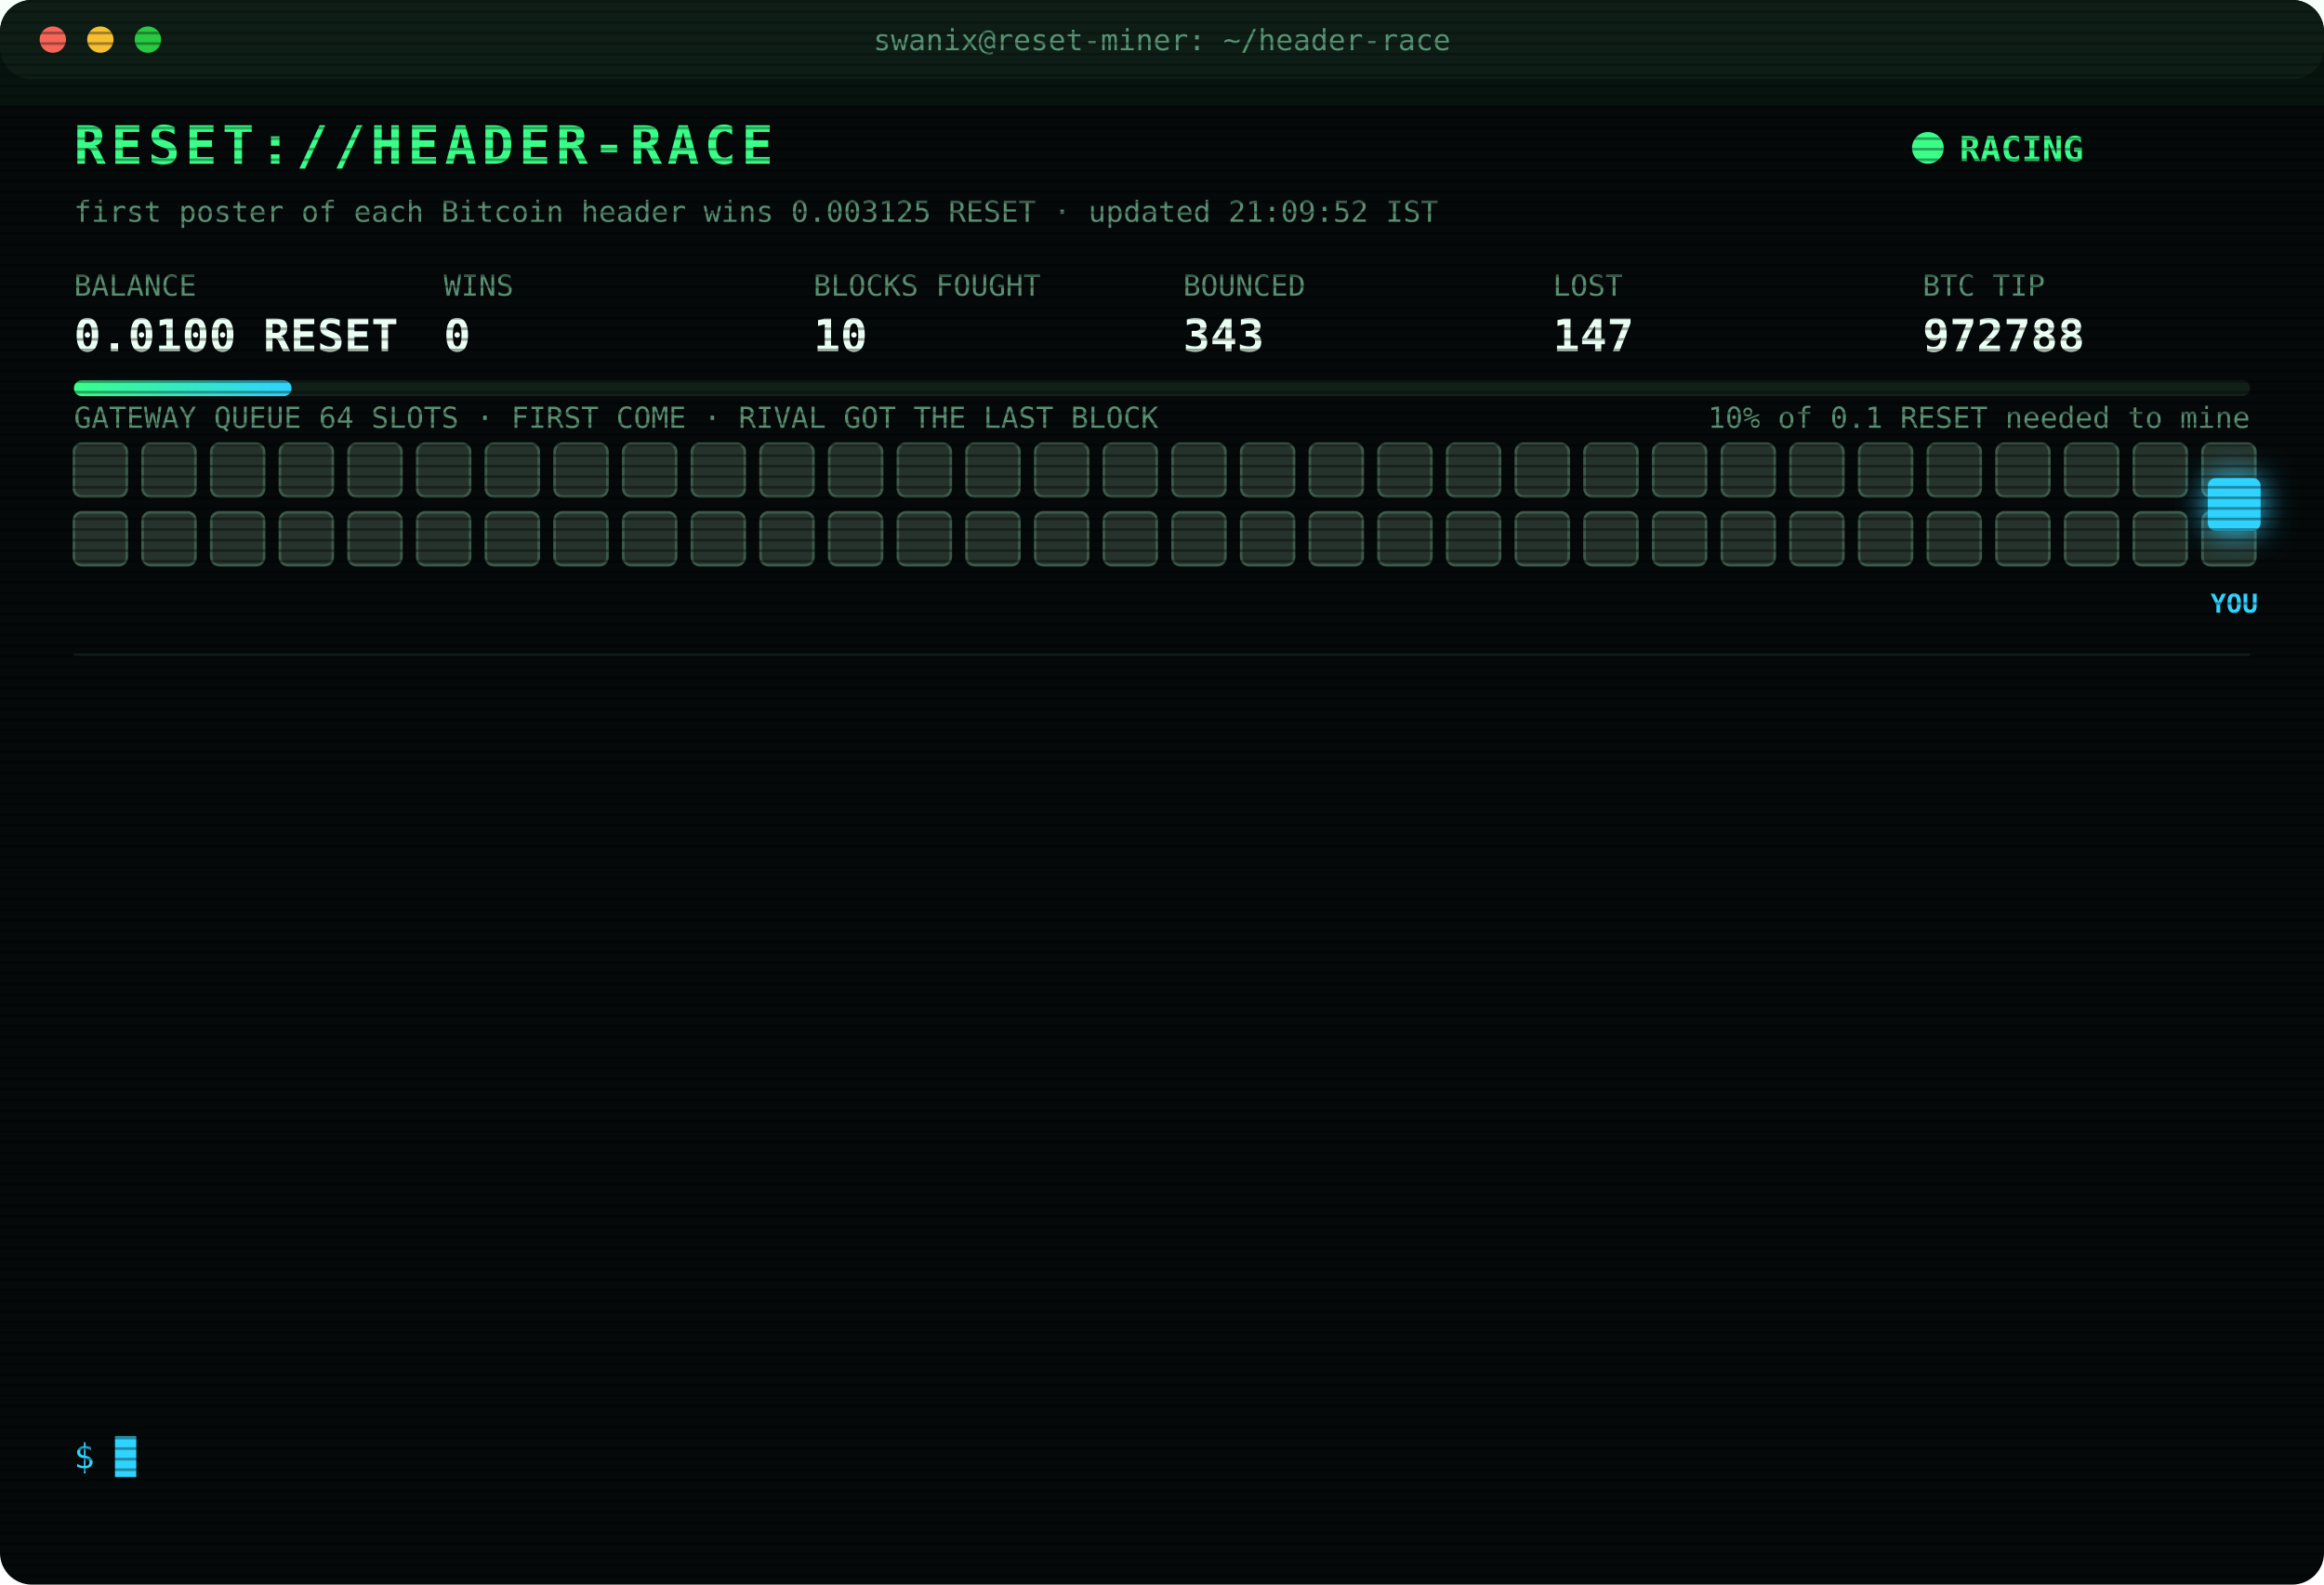
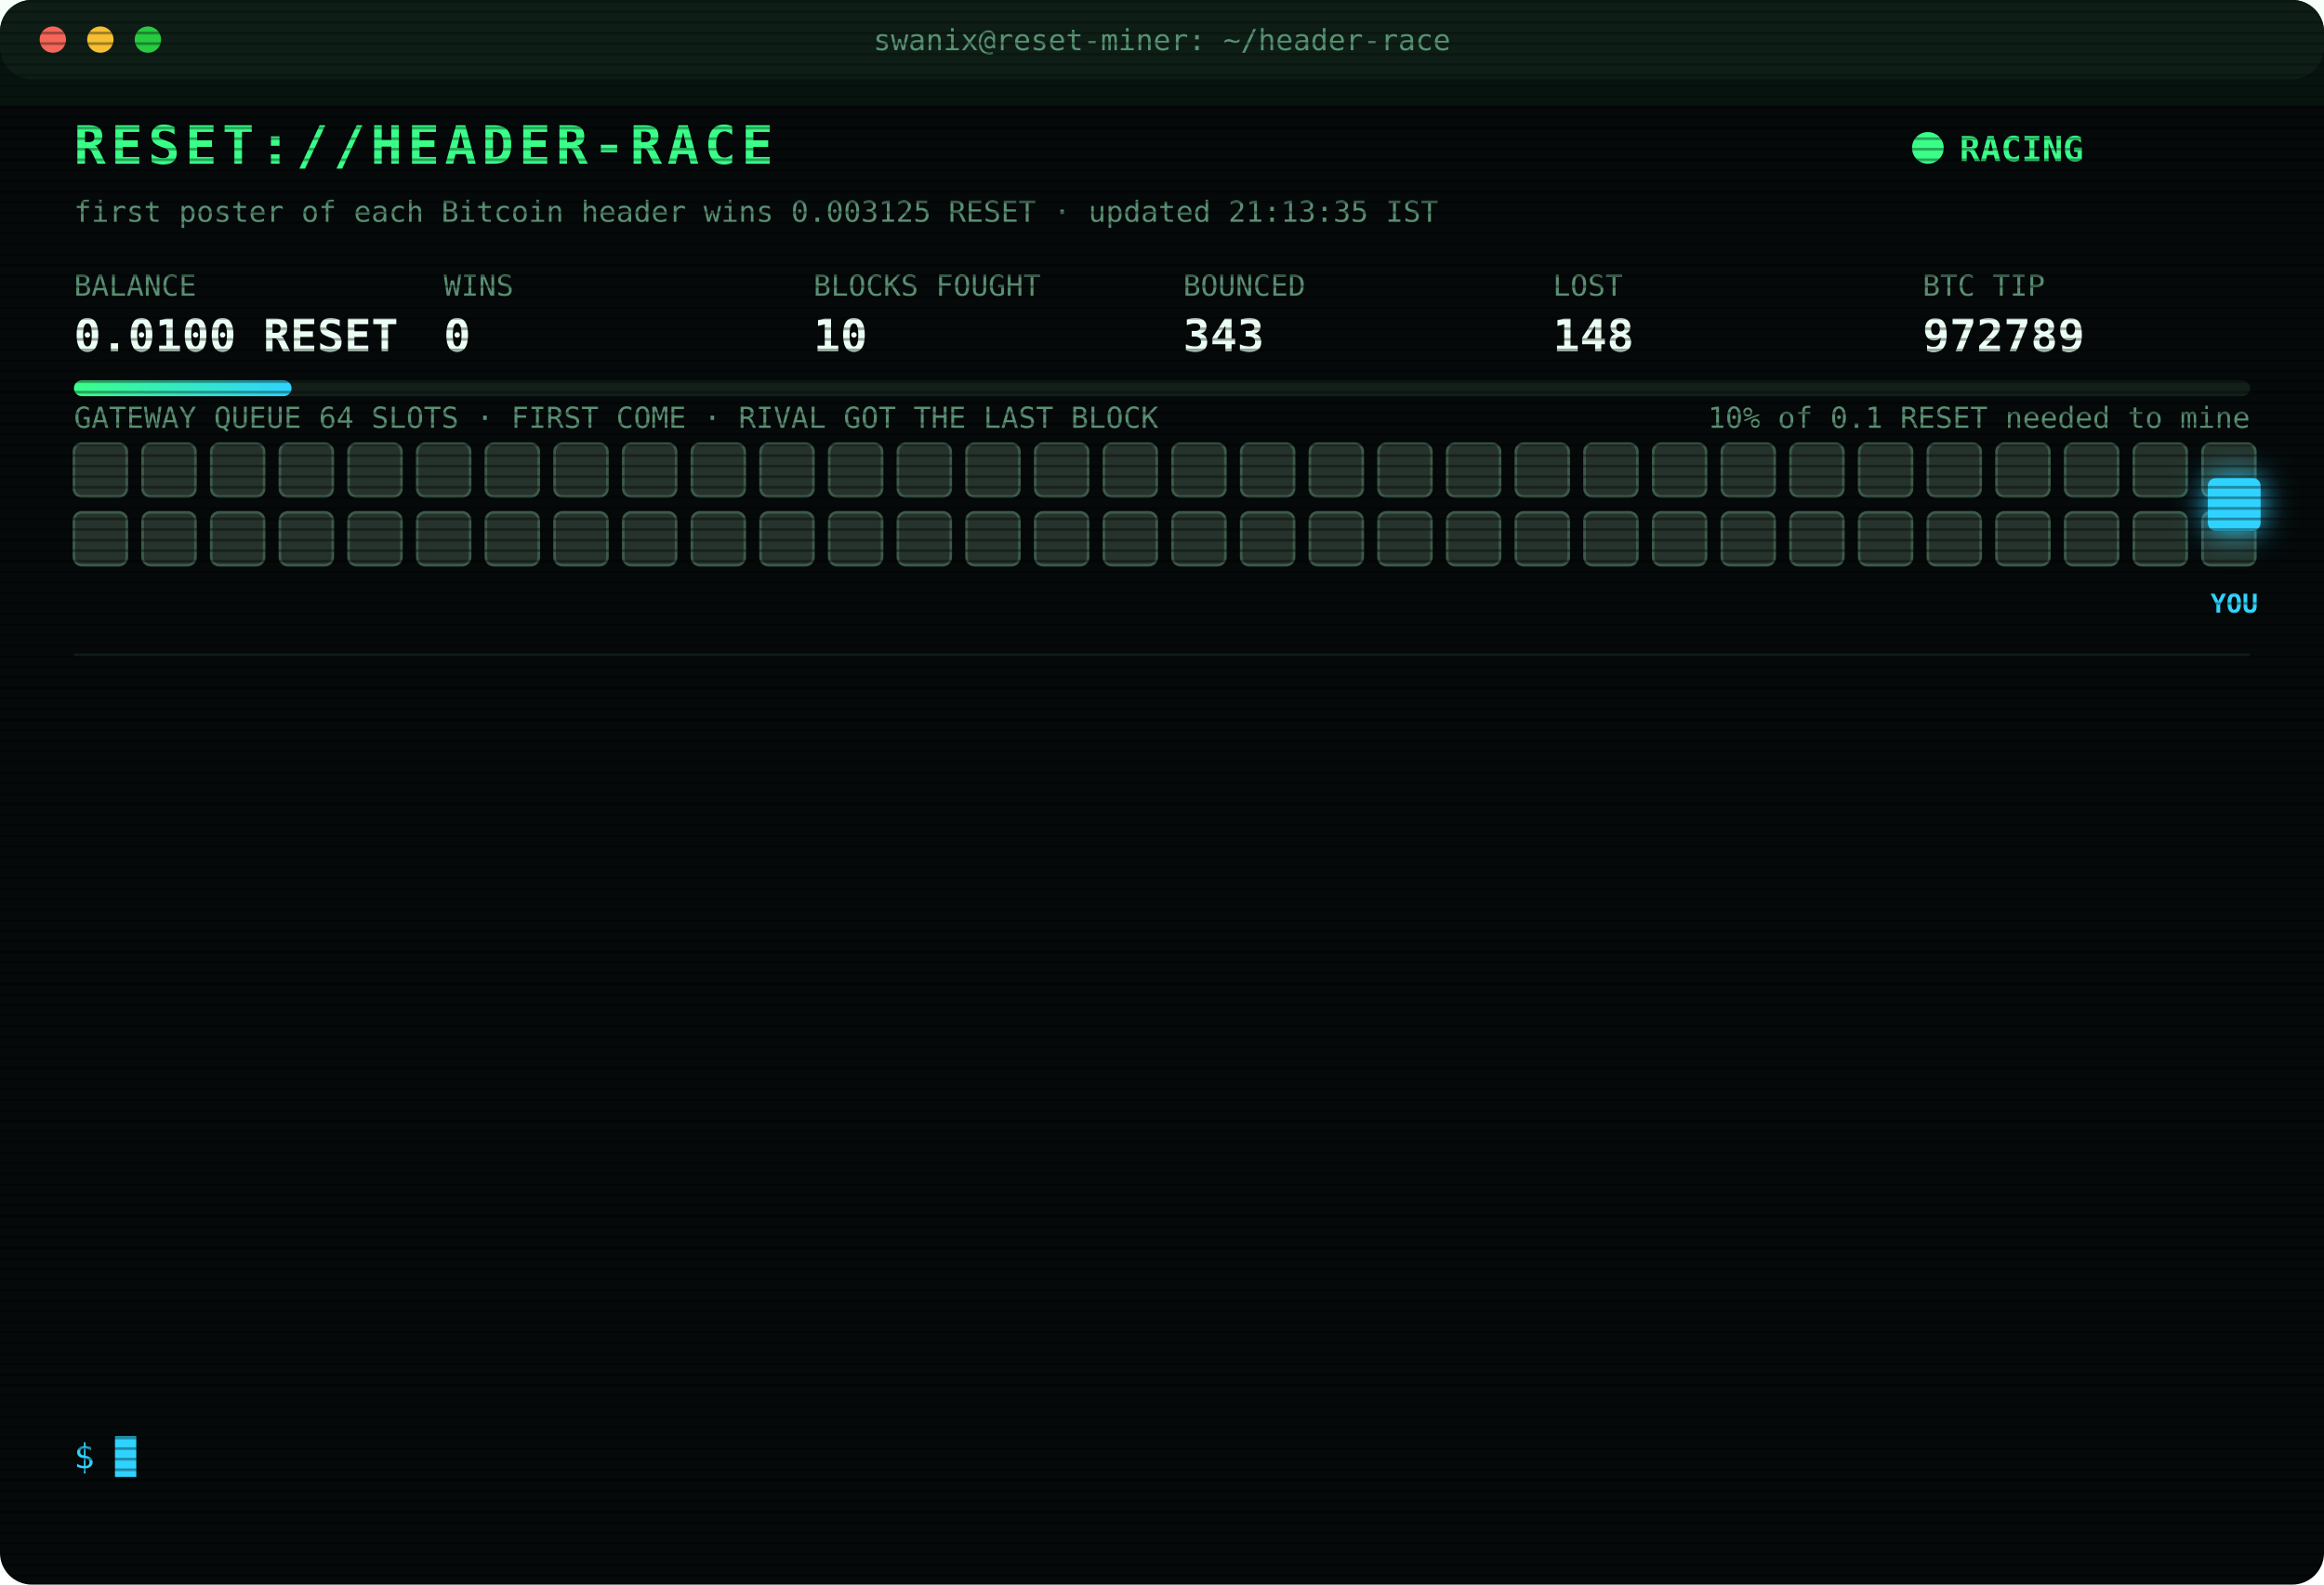
<svg xmlns="http://www.w3.org/2000/svg" width="880" height="600" viewBox="0 0 880 600" font-family="ui-monospace,SFMono-Regular,Menlo,Consolas,monospace">
  <style>
text{font-size:13px;fill:#7CFFB2}
.title{font-size:20px;font-weight:700;fill:#39FF88;letter-spacing:2px;animation:glitch 3s infinite steps(1)}
.sub{fill:#2fd3ff}.k{fill:#5a8f73;font-size:11px}.v{font-size:17px;font-weight:700;fill:#eafff3}
.ts{fill:#3f6b56}.boot{fill:#2fd3ff}.dim{fill:#5a8f73}.bad{fill:#ff4d6d}.warn{fill:#ffd23f}.mag{fill:#ff5cf0}.win{fill:#39FF88;font-weight:700}
.tag{font-size:10px;fill:#2fd3ff;font-weight:700}
.rival{fill:#26332c;stroke:#3c5a49;animation:jam 1.2s infinite alternate}
.idle{fill:#141c18;stroke:#22302a;animation:breathe 4s infinite}
.me{fill:#2fd3ff;filter:drop-shadow(0 0 6px #2fd3ff)}
.hover{animation:nudge 1.1s infinite ease-in-out}.bounce{animation:kick 1.4s infinite}
.ln{opacity:0;animation:in .4s forwards}
.cur{animation:blink 1s infinite steps(1)}
.scan{animation:scan 6s infinite linear}
.led{animation:blink 1.4s infinite}
@keyframes in{from{opacity:0;transform:translateX(-6px)}to{opacity:1;transform:none}}
@keyframes blink{50%{opacity:0}}
@keyframes jam{to{fill:#33463b}}
@keyframes breathe{50%{opacity:.4}}
@keyframes nudge{50%{transform:translateX(-10px)}}
@keyframes kick{0%,100%{transform:none}30%{transform:translateX(-14px)}55%{transform:translateX(10px) translateY(-6px)}}
@keyframes glitch{0%,92%{transform:none}93%{transform:translateX(2px);fill:#ff4d6d}95%{transform:translateX(-2px);fill:#2fd3ff}97%{transform:none}}
@keyframes scan{from{transform:translateY(-40px)}to{transform:translateY(600px)}}
</style>
  <defs>
    <pattern id="sl" width="4" height="4" patternUnits="userSpaceOnUse">
      <rect width="4" height="1" fill="#000" opacity=".35" />
    </pattern>
    <linearGradient id="bar">
      <stop offset="0" stop-color="#39FF88" />
      <stop offset="1" stop-color="#2fd3ff" />
    </linearGradient>
  </defs>
  <rect width="880" height="600" rx="12" fill="#05090a" />
  <rect width="880" height="30" rx="12" fill="#0d1512" />
  <circle cx="20" cy="15" r="5" fill="#ff5f57" />
  <circle cx="38" cy="15" r="5" fill="#febc2e" />
  <circle cx="56" cy="15" r="5" fill="#28c840" />
  <text x="440" y="19" text-anchor="middle" class="k">swanix@reset-miner: ~/header-race</text>
  <text x="28" y="62" class="title">RESET://HEADER-RACE</text>
  <circle class="led" cx="730" cy="56" r="6" fill="#39FF88" />
  <text x="742" y="61" class="win">RACING</text>
-   <text x="28" y="84" class="k">first poster of each Bitcoin header wins 0.003125 RESET · updated 21:09:52 IST</text>
+   <text x="28" y="84" class="k">first poster of each Bitcoin header wins 0.003125 RESET · updated 21:13:35 IST</text>
  <text x="28" y="112" class="k">BALANCE</text>
  <text x="28" y="133" class="v">0.0100 RESET</text>
  <text x="168" y="112" class="k">WINS</text>
  <text x="168" y="133" class="v">0</text>
  <text x="308" y="112" class="k">BLOCKS FOUGHT</text>
  <text x="308" y="133" class="v">10</text>
  <text x="448" y="112" class="k">BOUNCED</text>
  <text x="448" y="133" class="v">343</text>
  <text x="588" y="112" class="k">LOST</text>
-   <text x="588" y="133" class="v">147</text>
+   <text x="588" y="133" class="v">148</text>
  <text x="728" y="112" class="k">BTC TIP</text>
-   <text x="728" y="133" class="v">972788</text>
+   <text x="728" y="133" class="v">972789</text>
  <rect x="28" y="144" width="824" height="6" rx="3" fill="#13201a" />
  <rect x="28" y="144" width="82.4" height="6" rx="3" fill="url(#bar)" />
  <text x="852" y="162" text-anchor="end" class="k">10% of 0.1 RESET needed to mine</text>
  <text x="28" y="162" class="k">GATEWAY QUEUE 64 SLOTS · FIRST COME · RIVAL GOT THE LAST BLOCK</text>
  <rect class="rival" x="28" y="168" width="20" height="20" rx="3" style="animation-delay:0.00s" />
  <rect class="rival" x="54" y="168" width="20" height="20" rx="3" style="animation-delay:0.05s" />
  <rect class="rival" x="80" y="168" width="20" height="20" rx="3" style="animation-delay:0.10s" />
  <rect class="rival" x="106" y="168" width="20" height="20" rx="3" style="animation-delay:0.15s" />
  <rect class="rival" x="132" y="168" width="20" height="20" rx="3" style="animation-delay:0.20s" />
  <rect class="rival" x="158" y="168" width="20" height="20" rx="3" style="animation-delay:0.25s" />
  <rect class="rival" x="184" y="168" width="20" height="20" rx="3" style="animation-delay:0.30s" />
  <rect class="rival" x="210" y="168" width="20" height="20" rx="3" style="animation-delay:0.35s" />
  <rect class="rival" x="236" y="168" width="20" height="20" rx="3" style="animation-delay:0.40s" />
  <rect class="rival" x="262" y="168" width="20" height="20" rx="3" style="animation-delay:0.45s" />
  <rect class="rival" x="288" y="168" width="20" height="20" rx="3" style="animation-delay:0.50s" />
  <rect class="rival" x="314" y="168" width="20" height="20" rx="3" style="animation-delay:0.55s" />
  <rect class="rival" x="340" y="168" width="20" height="20" rx="3" style="animation-delay:0.60s" />
  <rect class="rival" x="366" y="168" width="20" height="20" rx="3" style="animation-delay:0.65s" />
  <rect class="rival" x="392" y="168" width="20" height="20" rx="3" style="animation-delay:0.70s" />
  <rect class="rival" x="418" y="168" width="20" height="20" rx="3" style="animation-delay:0.75s" />
  <rect class="rival" x="444" y="168" width="20" height="20" rx="3" style="animation-delay:0.80s" />
  <rect class="rival" x="470" y="168" width="20" height="20" rx="3" style="animation-delay:0.85s" />
  <rect class="rival" x="496" y="168" width="20" height="20" rx="3" style="animation-delay:0.90s" />
  <rect class="rival" x="522" y="168" width="20" height="20" rx="3" style="animation-delay:0.95s" />
  <rect class="rival" x="548" y="168" width="20" height="20" rx="3" style="animation-delay:1.00s" />
  <rect class="rival" x="574" y="168" width="20" height="20" rx="3" style="animation-delay:1.05s" />
  <rect class="rival" x="600" y="168" width="20" height="20" rx="3" style="animation-delay:1.10s" />
  <rect class="rival" x="626" y="168" width="20" height="20" rx="3" style="animation-delay:1.15s" />
  <rect class="rival" x="652" y="168" width="20" height="20" rx="3" style="animation-delay:1.20s" />
  <rect class="rival" x="678" y="168" width="20" height="20" rx="3" style="animation-delay:1.25s" />
  <rect class="rival" x="704" y="168" width="20" height="20" rx="3" style="animation-delay:1.30s" />
  <rect class="rival" x="730" y="168" width="20" height="20" rx="3" style="animation-delay:1.35s" />
  <rect class="rival" x="756" y="168" width="20" height="20" rx="3" style="animation-delay:1.40s" />
  <rect class="rival" x="782" y="168" width="20" height="20" rx="3" style="animation-delay:1.45s" />
  <rect class="rival" x="808" y="168" width="20" height="20" rx="3" style="animation-delay:1.50s" />
  <rect class="rival" x="834" y="168" width="20" height="20" rx="3" style="animation-delay:1.55s" />
  <rect class="rival" x="28" y="194" width="20" height="20" rx="3" style="animation-delay:1.60s" />
  <rect class="rival" x="54" y="194" width="20" height="20" rx="3" style="animation-delay:1.65s" />
  <rect class="rival" x="80" y="194" width="20" height="20" rx="3" style="animation-delay:1.70s" />
  <rect class="rival" x="106" y="194" width="20" height="20" rx="3" style="animation-delay:1.75s" />
  <rect class="rival" x="132" y="194" width="20" height="20" rx="3" style="animation-delay:1.80s" />
  <rect class="rival" x="158" y="194" width="20" height="20" rx="3" style="animation-delay:1.85s" />
  <rect class="rival" x="184" y="194" width="20" height="20" rx="3" style="animation-delay:1.90s" />
  <rect class="rival" x="210" y="194" width="20" height="20" rx="3" style="animation-delay:1.95s" />
  <rect class="rival" x="236" y="194" width="20" height="20" rx="3" style="animation-delay:2.00s" />
  <rect class="rival" x="262" y="194" width="20" height="20" rx="3" style="animation-delay:2.05s" />
  <rect class="rival" x="288" y="194" width="20" height="20" rx="3" style="animation-delay:2.10s" />
  <rect class="rival" x="314" y="194" width="20" height="20" rx="3" style="animation-delay:2.15s" />
  <rect class="rival" x="340" y="194" width="20" height="20" rx="3" style="animation-delay:2.20s" />
  <rect class="rival" x="366" y="194" width="20" height="20" rx="3" style="animation-delay:2.25s" />
  <rect class="rival" x="392" y="194" width="20" height="20" rx="3" style="animation-delay:2.30s" />
  <rect class="rival" x="418" y="194" width="20" height="20" rx="3" style="animation-delay:2.35s" />
  <rect class="rival" x="444" y="194" width="20" height="20" rx="3" style="animation-delay:2.40s" />
  <rect class="rival" x="470" y="194" width="20" height="20" rx="3" style="animation-delay:2.45s" />
  <rect class="rival" x="496" y="194" width="20" height="20" rx="3" style="animation-delay:2.50s" />
  <rect class="rival" x="522" y="194" width="20" height="20" rx="3" style="animation-delay:2.55s" />
  <rect class="rival" x="548" y="194" width="20" height="20" rx="3" style="animation-delay:2.60s" />
  <rect class="rival" x="574" y="194" width="20" height="20" rx="3" style="animation-delay:2.65s" />
  <rect class="rival" x="600" y="194" width="20" height="20" rx="3" style="animation-delay:2.70s" />
  <rect class="rival" x="626" y="194" width="20" height="20" rx="3" style="animation-delay:2.75s" />
  <rect class="rival" x="652" y="194" width="20" height="20" rx="3" style="animation-delay:2.80s" />
  <rect class="rival" x="678" y="194" width="20" height="20" rx="3" style="animation-delay:2.85s" />
  <rect class="rival" x="704" y="194" width="20" height="20" rx="3" style="animation-delay:2.90s" />
  <rect class="rival" x="730" y="194" width="20" height="20" rx="3" style="animation-delay:2.95s" />
  <rect class="rival" x="756" y="194" width="20" height="20" rx="3" style="animation-delay:3.00s" />
  <rect class="rival" x="782" y="194" width="20" height="20" rx="3" style="animation-delay:3.05s" />
  <rect class="rival" x="808" y="194" width="20" height="20" rx="3" style="animation-delay:3.10s" />
  <rect class="rival" x="834" y="194" width="20" height="20" rx="3" style="animation-delay:3.15s" />
  <g class="hover">
    <rect class="me" x="836" y="181" width="20" height="20" rx="3" />
    <text class="tag" x="846" y="232" text-anchor="middle">YOU</text>
  </g>
  <line x1="28" x2="852" y1="248" y2="248" stroke="#13201a" />
  <g class="ln" style="animation-delay:0.40s">
-     <text x="28" y="270" class="ts">18:36:17</text>
-     <text x="104" y="270" class="bad">[LOST] #972777 taken by a rival miner</text>
+     <text x="28" y="270" class="ts">18:42:46</text>
+     <text x="104" y="270" class="bad">[LOST] #972778 taken by a rival miner</text>
  </g>
  <g class="ln" style="animation-delay:0.65s">
-     <text x="28" y="292" class="ts">18:42:46</text>
-     <text x="104" y="292" class="bad">[LOST] #972778 taken by a rival miner</text>
+     <text x="28" y="292" class="ts">18:47:52</text>
+     <text x="104" y="292" class="bad">[LOST] #972779 taken by a rival miner</text>
  </g>
  <g class="ln" style="animation-delay:0.90s">
-     <text x="28" y="314" class="ts">18:47:52</text>
-     <text x="104" y="314" class="bad">[LOST] #972779 taken by a rival miner</text>
+     <text x="28" y="314" class="ts">19:02:57</text>
+     <text x="104" y="314" class="bad">[LOST] #972780 taken by a rival miner</text>
  </g>
  <g class="ln" style="animation-delay:1.15s">
-     <text x="28" y="336" class="ts">19:02:57</text>
-     <text x="104" y="336" class="bad">[LOST] #972780 taken by a rival miner</text>
+     <text x="28" y="336" class="ts">19:21:31</text>
+     <text x="104" y="336" class="bad">[LOST] #972782 taken by a rival miner</text>
  </g>
  <g class="ln" style="animation-delay:1.40s">
-     <text x="28" y="358" class="ts">19:21:31</text>
-     <text x="104" y="358" class="bad">[LOST] #972782 taken by a rival miner</text>
+     <text x="28" y="358" class="ts">19:22:31</text>
+     <text x="104" y="358" class="bad">[LOST] #972783 taken by a rival miner</text>
  </g>
  <g class="ln" style="animation-delay:1.65s">
-     <text x="28" y="380" class="ts">19:22:31</text>
-     <text x="104" y="380" class="bad">[LOST] #972783 taken by a rival miner</text>
+     <text x="28" y="380" class="ts">20:10:54</text>
+     <text x="104" y="380" class="dim">[STINT END] calls 784 · wins 0</text>
  </g>
  <g class="ln" style="animation-delay:1.90s">
-     <text x="28" y="402" class="ts">20:10:54</text>
-     <text x="104" y="402" class="dim">[STINT END] calls 784 · wins 0</text>
+     <text x="28" y="402" class="ts">20:15:30</text>
+     <text x="104" y="402" class="boot">[BOOT] racer v3 online · 3 feeds · stint 340m</text>
  </g>
  <g class="ln" style="animation-delay:2.15s">
-     <text x="28" y="424" class="ts">20:15:30</text>
-     <text x="104" y="424" class="boot">[BOOT] racer v3 online · 3 feeds · stint 340m</text>
+     <text x="28" y="424" class="ts">20:17:24</text>
+     <text x="104" y="424" class="bad">[LOST] #972784 taken by a rival miner</text>
  </g>
  <g class="ln" style="animation-delay:2.40s">
-     <text x="28" y="446" class="ts">20:17:24</text>
-     <text x="104" y="446" class="bad">[LOST] #972784 taken by a rival miner</text>
+     <text x="28" y="446" class="ts">20:23:07</text>
+     <text x="104" y="446" class="bad">[LOST] #972785 taken by a rival miner</text>
  </g>
  <g class="ln" style="animation-delay:2.65s">
-     <text x="28" y="468" class="ts">20:23:07</text>
-     <text x="104" y="468" class="bad">[LOST] #972785 taken by a rival miner</text>
+     <text x="28" y="468" class="ts">20:35:13</text>
+     <text x="104" y="468" class="bad">[LOST] #972786 taken by a rival miner</text>
  </g>
  <g class="ln" style="animation-delay:2.90s">
-     <text x="28" y="490" class="ts">20:35:13</text>
-     <text x="104" y="490" class="bad">[LOST] #972786 taken by a rival miner</text>
+     <text x="28" y="490" class="ts">20:57:54</text>
+     <text x="104" y="490" class="bad">[LOST] #972787 taken by a rival miner</text>
  </g>
  <g class="ln" style="animation-delay:3.15s">
-     <text x="28" y="512" class="ts">20:57:54</text>
-     <text x="104" y="512" class="bad">[LOST] #972787 taken by a rival miner</text>
+     <text x="28" y="512" class="ts">21:09:52</text>
+     <text x="104" y="512" class="bad">[LOST] #972788 taken by a rival miner</text>
  </g>
  <g class="ln" style="animation-delay:3.40s">
-     <text x="28" y="534" class="ts">21:09:52</text>
-     <text x="104" y="534" class="bad">[LOST] #972788 taken by a rival miner</text>
+     <text x="28" y="534" class="ts">21:13:35</text>
+     <text x="104" y="534" class="bad">[LOST] #972789 taken by a rival miner</text>
  </g>
  <text x="28" y="556" class="sub">$ <tspan class="cur">█</tspan>
  </text>
  <rect width="880" height="600" rx="12" fill="url(#sl)" pointer-events="none" />
  <rect class="scan" width="880" height="40" fill="#39FF88" opacity=".04" />
</svg>
